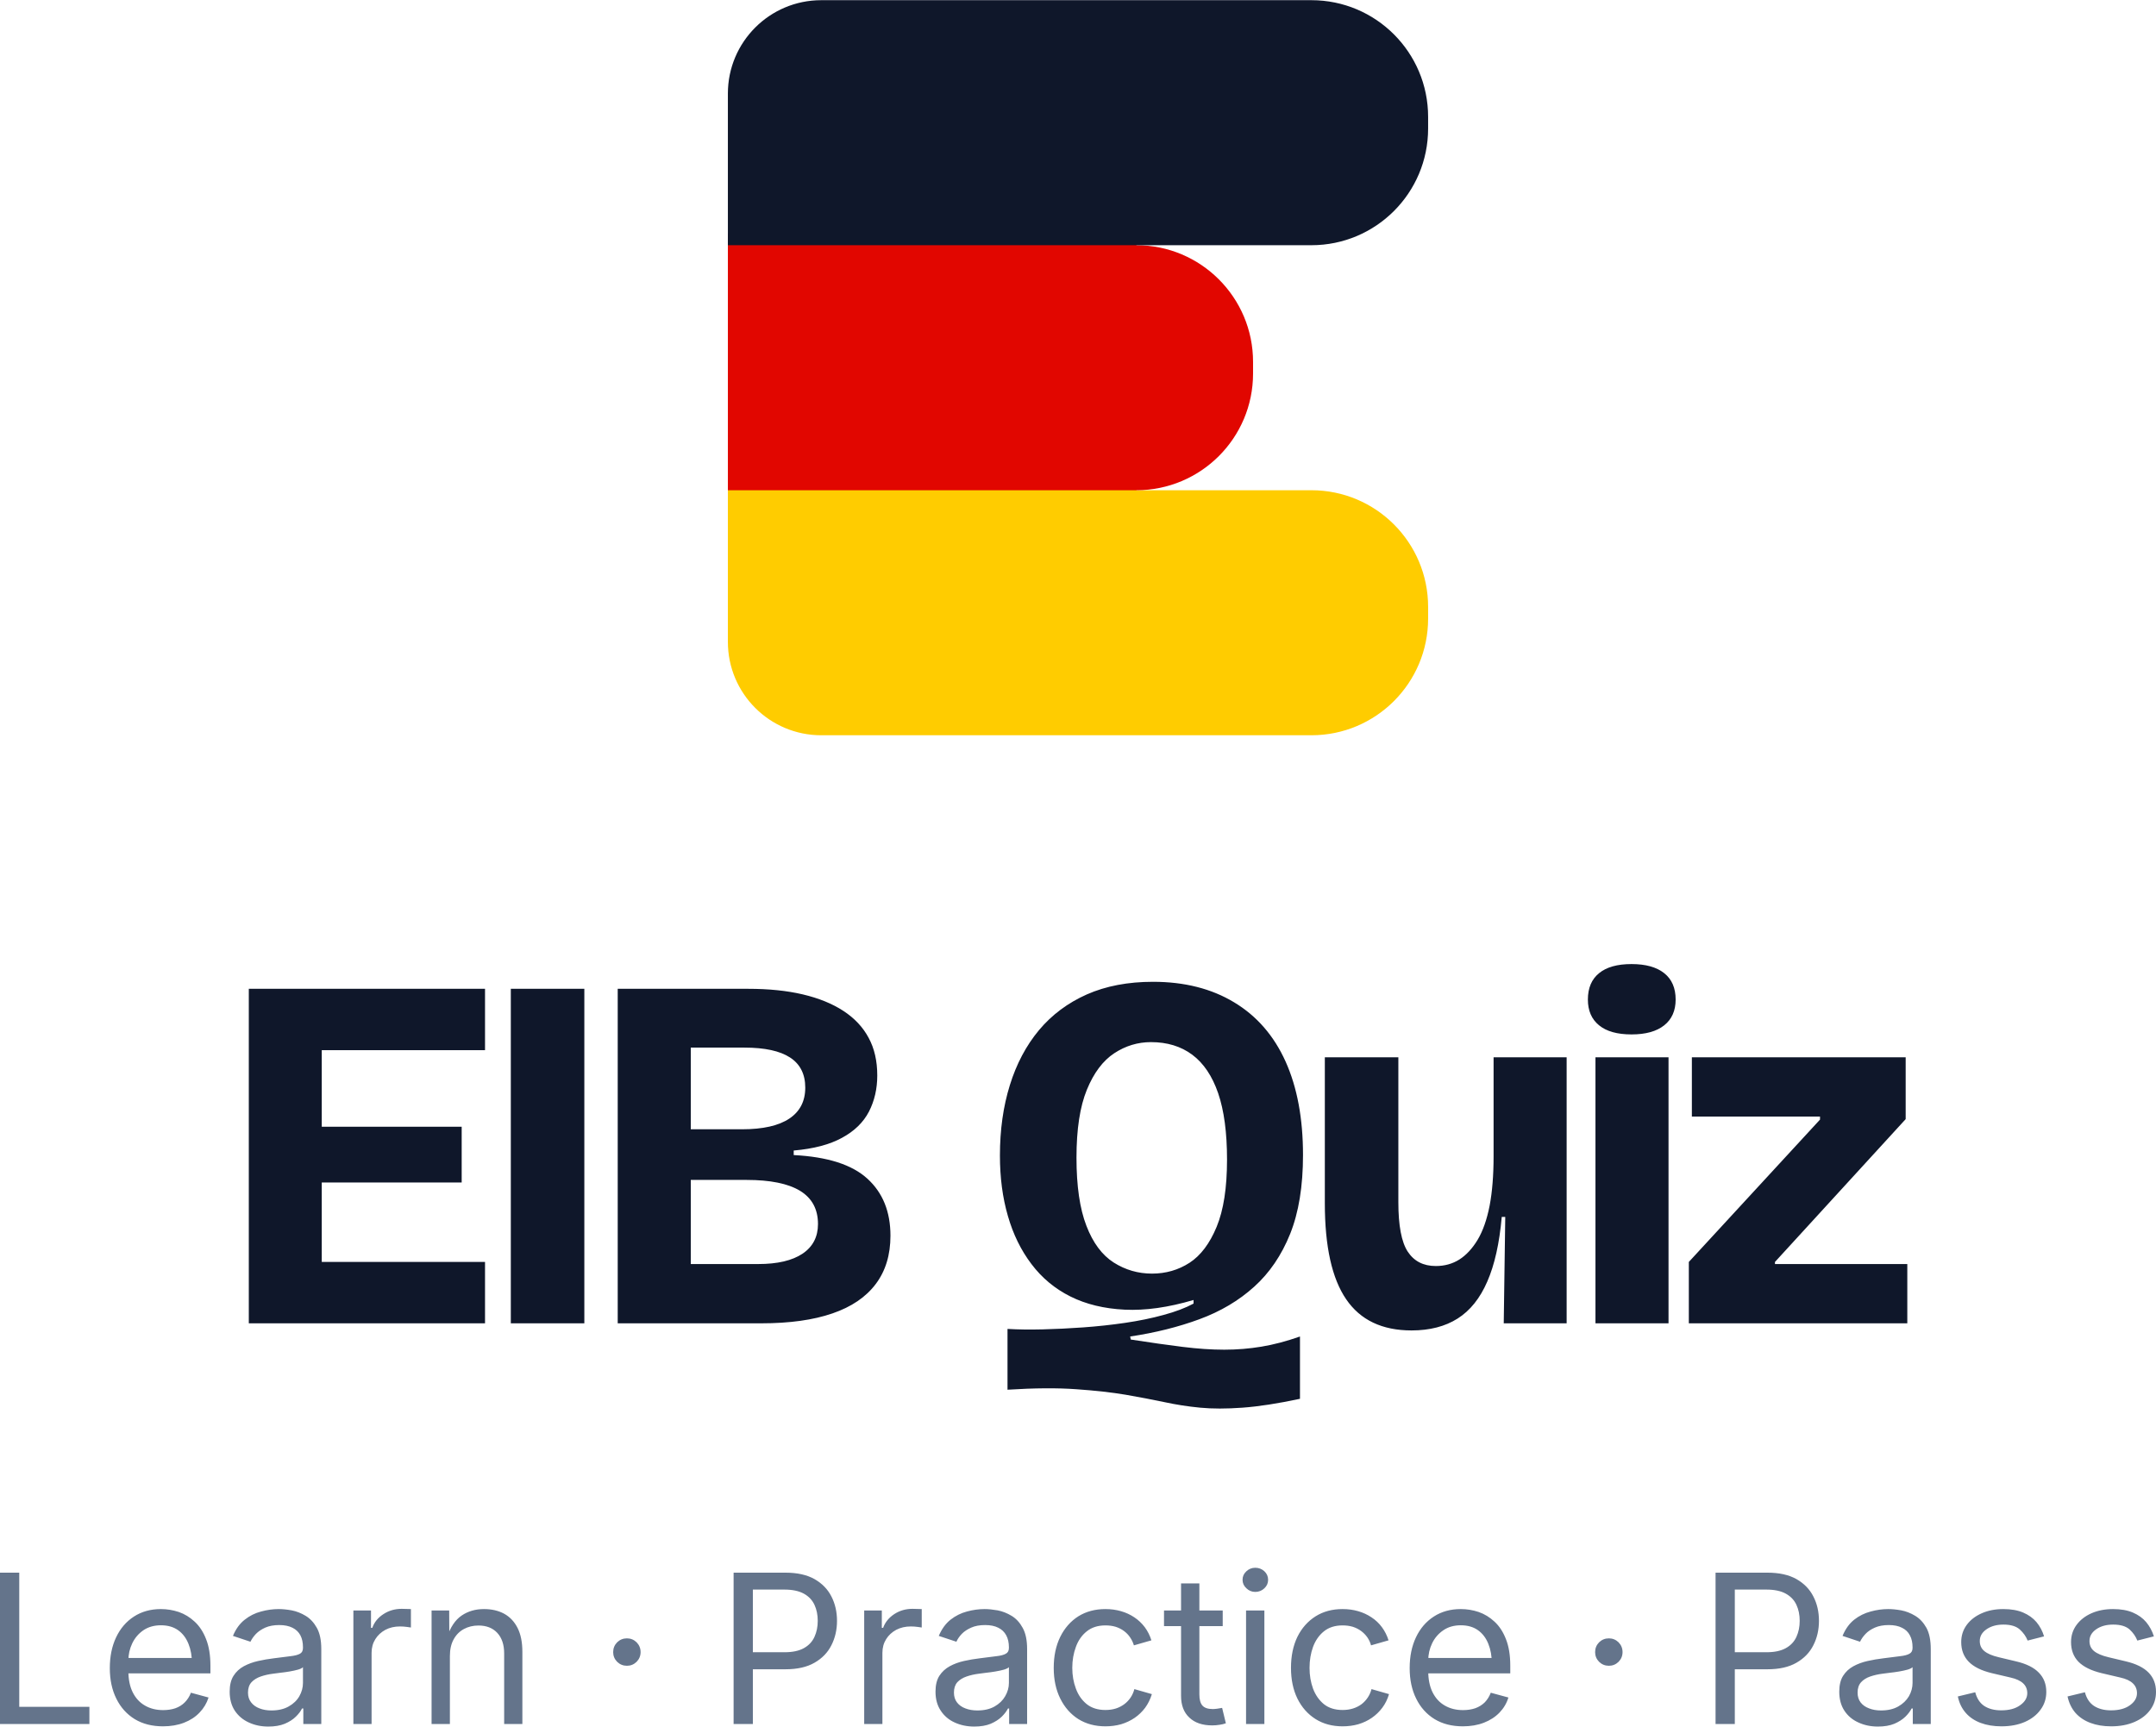
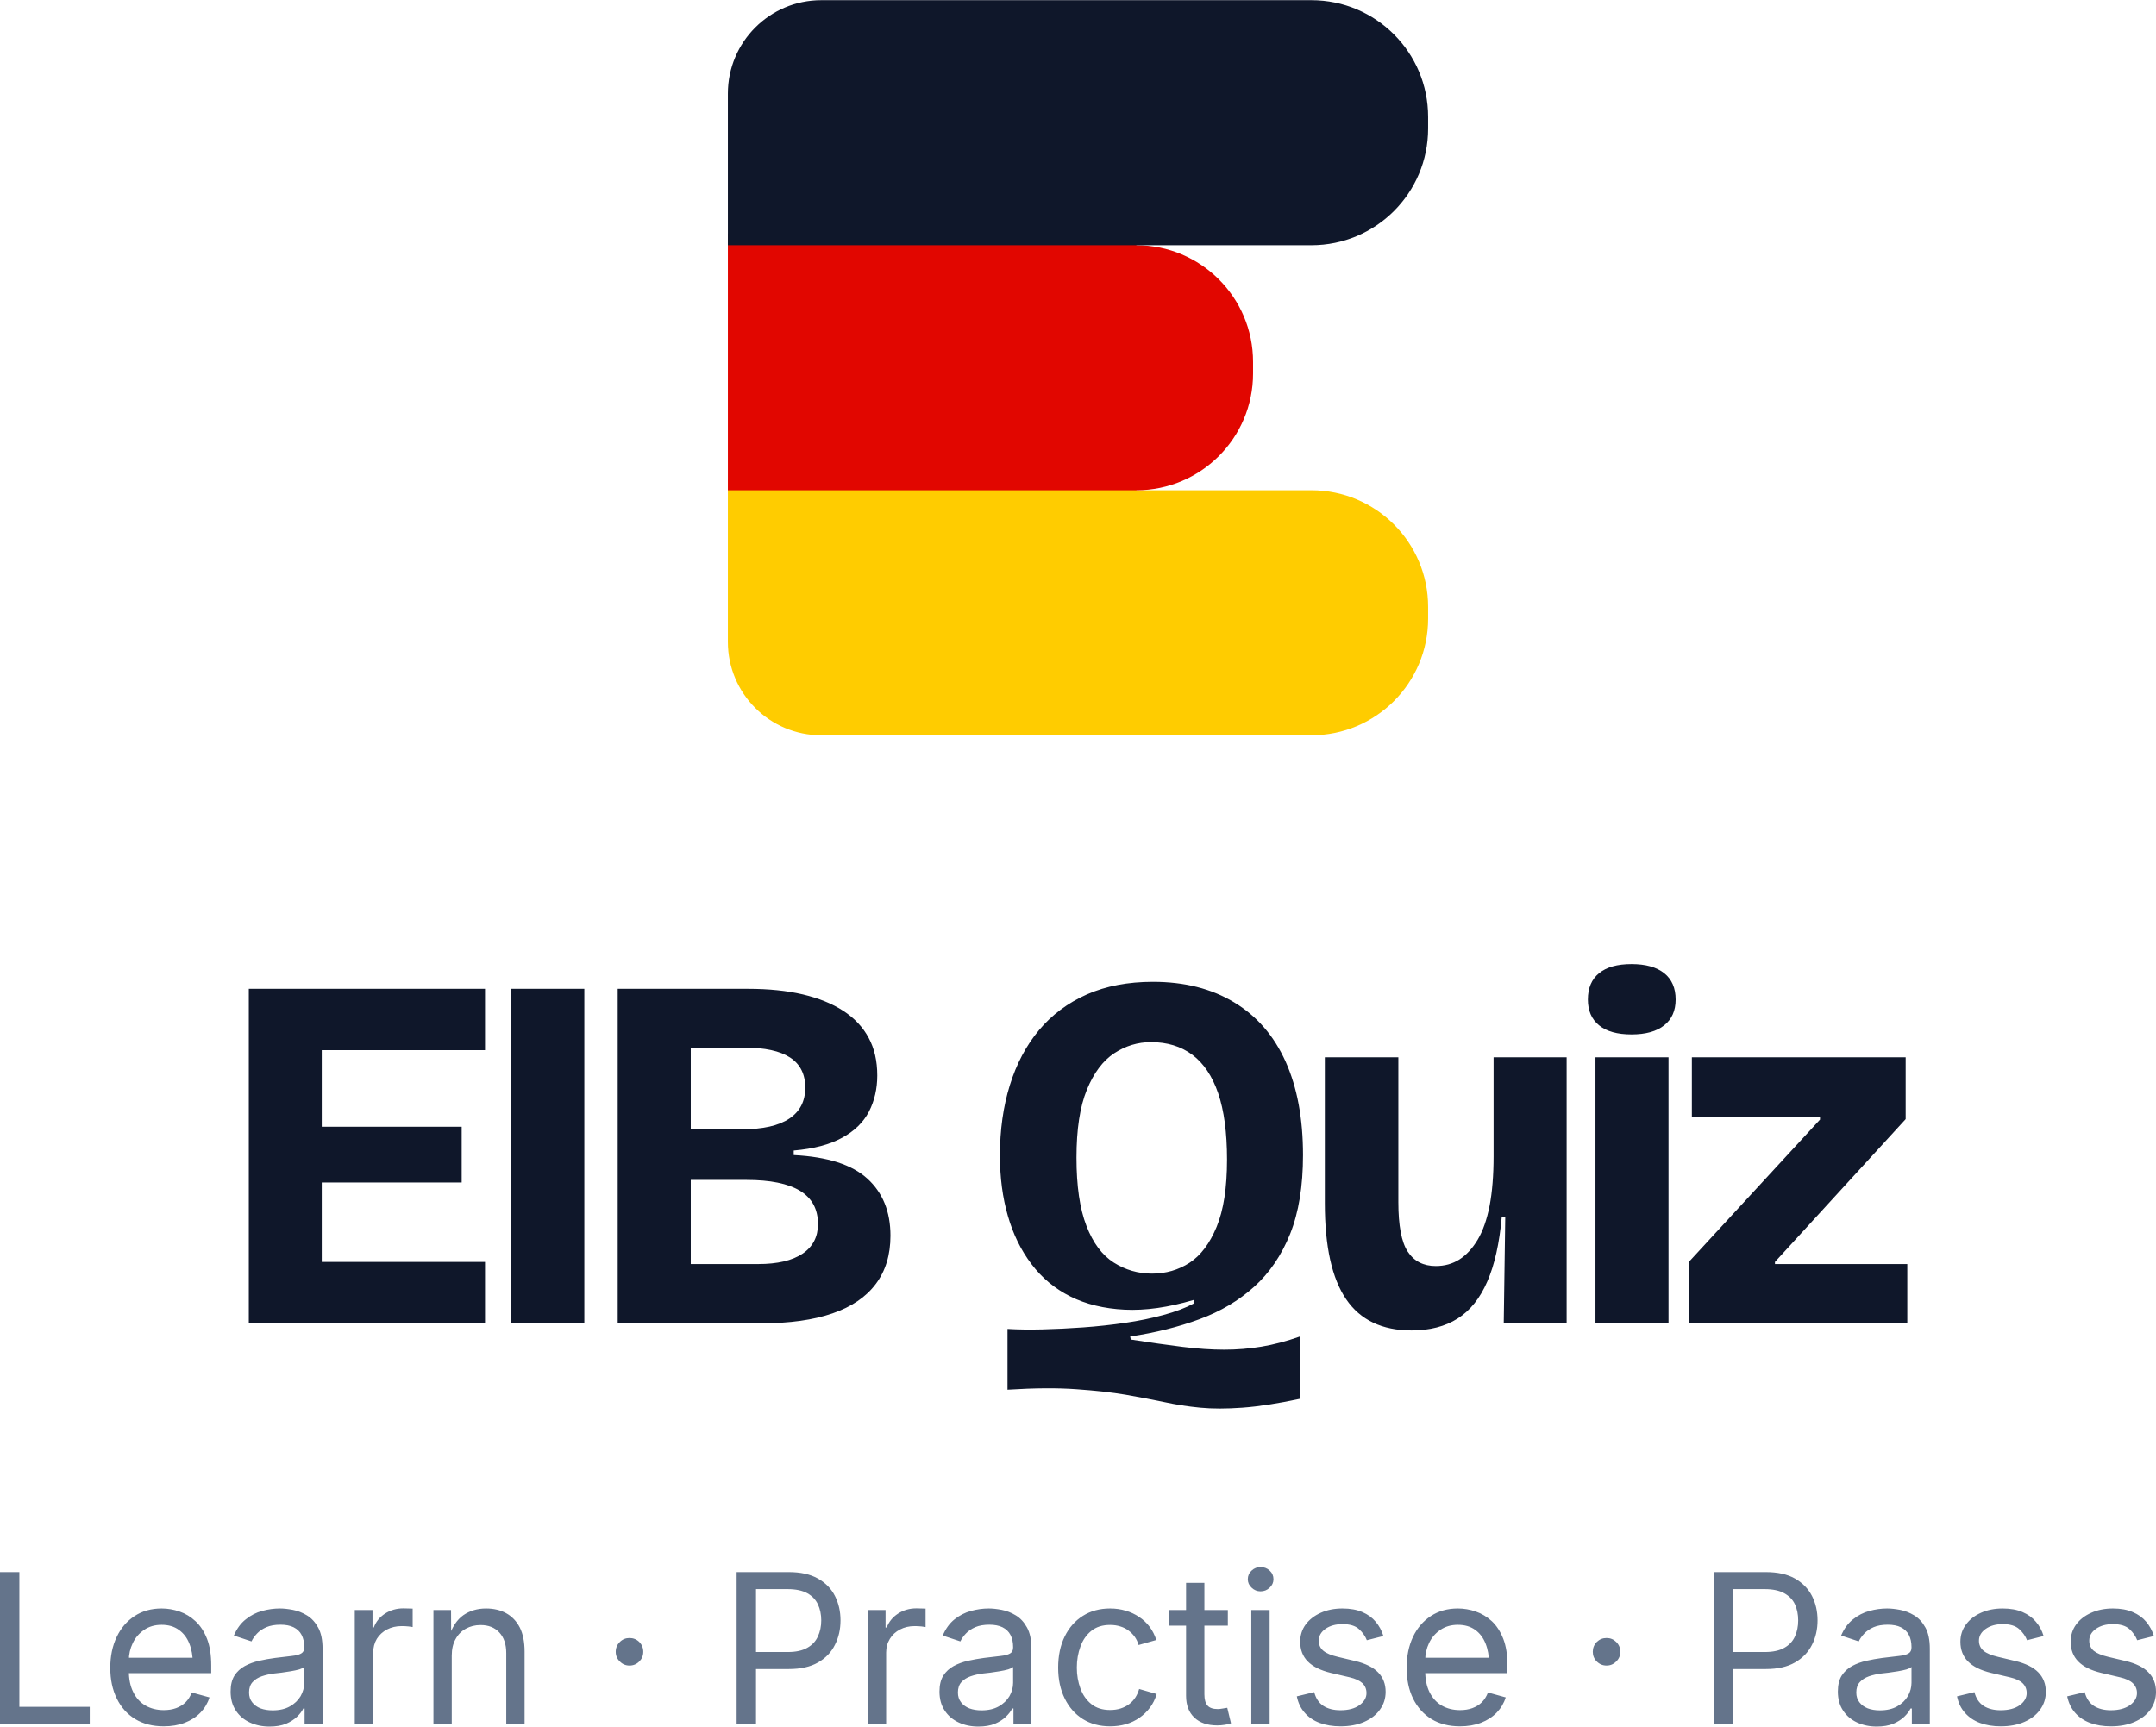
<svg xmlns="http://www.w3.org/2000/svg" viewBox="0 0 184.74 147.96" width="739" height="592" role="img" aria-label="EIB Quiz">
  <g transform="translate(62.37 0) scale(1)">
    <path fill="#FFCC00" d="M0 42H50A10 10 0 0 1 60 52V53A10 10 0 0 1 50 63H8A8 8 0 0 1 0 55Z M0 41H35V42H0Z" />
    <path fill="#E10600" d="M0 21H35A10 10 0 0 1 45 31V32A10 10 0 0 1 35 42H0Z M0 20H35V21H0Z" />
    <path fill="#0F172A" d="M8 0H50A10 10 0 0 1 60 10V11A10 10 0 0 1 50 21H0V8A8 8 0 0 1 8 0Z" />
  </g>
  <path fill="#0F172A" d="M27.57 113.4L21.32 113.4L21.32 84.73L27.57 84.73L27.57 113.4ZM41.56 113.4L25.79 113.4L25.79 108.14L41.56 108.14L41.56 113.4ZM39.56 101.33L25.79 101.33L25.79 96.55L39.56 96.55L39.56 101.33ZM41.56 89.99L25.79 89.99L25.79 84.73L41.56 84.73L41.56 89.99ZM50.07 113.4L43.77 113.4L43.77 84.73L50.07 84.73L50.07 113.4ZM65.23 113.4L52.93 113.4L52.93 84.73L64.1 84.73Q66.75 84.73 68.79 85.21Q70.83 85.69 72.26 86.62Q73.7 87.56 74.43 88.93Q75.17 90.29 75.17 92.16L75.17 92.16Q75.17 93.86 74.46 95.25Q73.74 96.64 72.15 97.5Q70.57 98.37 68.01 98.59L68.01 98.59L68.01 98.98Q72.35 99.2 74.32 101Q76.3 102.8 76.3 105.89L76.3 105.89Q76.3 108.36 75.04 110.03Q73.78 111.71 71.33 112.55Q68.87 113.4 65.23 113.4L65.23 113.4ZM59.19 101.11L59.19 108.32L64.97 108.32Q67.44 108.32 68.77 107.43Q70.09 106.54 70.09 104.89L70.09 104.89Q70.09 102.98 68.55 102.04Q67.01 101.11 63.97 101.11L63.97 101.11L59.19 101.11ZM59.19 89.77L59.19 96.77L63.58 96.77Q66.27 96.77 67.64 95.85Q69 94.94 69 93.2L69 93.2Q69 91.47 67.7 90.62Q66.4 89.77 63.79 89.77L63.79 89.77L59.19 89.77ZM111.39 114.53L111.39 119.87Q108.53 120.48 106.46 120.63Q104.4 120.78 102.84 120.63Q101.27 120.48 99.75 120.15Q98.23 119.83 96.45 119.52Q94.67 119.22 92.24 119.05Q89.81 118.87 86.33 119.09L86.33 119.09L86.33 113.88Q87.68 113.96 89.33 113.92Q90.98 113.88 92.81 113.75Q94.63 113.62 96.41 113.36Q98.19 113.1 99.71 112.68Q101.23 112.27 102.27 111.71L102.27 111.71L102.27 111.4Q99.02 112.36 96.37 112.23Q93.72 112.1 91.72 111.1Q89.72 110.1 88.38 108.32Q87.03 106.54 86.36 104.19Q85.68 101.85 85.68 99.02L85.68 99.02Q85.68 95.72 86.53 92.99Q87.38 90.25 89.03 88.27Q90.68 86.3 93.13 85.21Q95.58 84.13 98.8 84.13L98.8 84.13Q102.84 84.13 105.75 85.89Q108.66 87.64 110.16 90.97Q111.65 94.29 111.65 98.98L111.65 98.98Q111.65 102.98 110.55 105.73Q109.44 108.49 107.46 110.27Q105.49 112.05 102.77 113.05Q100.06 114.05 96.84 114.53L96.84 114.53L96.89 114.79Q99.41 115.18 101.34 115.42Q103.27 115.66 104.9 115.66Q106.53 115.66 108.09 115.4Q109.66 115.14 111.39 114.53L111.39 114.53ZM98.71 109.14L98.71 109.14Q100.49 109.14 101.93 108.21Q103.36 107.28 104.25 105.13Q105.14 102.98 105.14 99.37L105.14 99.37Q105.14 95.9 104.38 93.68Q103.62 91.47 102.16 90.38Q100.71 89.3 98.62 89.3L98.62 89.3Q96.93 89.3 95.48 90.25Q94.02 91.21 93.13 93.38Q92.24 95.55 92.24 99.2L92.24 99.2Q92.24 102.85 93.09 105.04Q93.93 107.23 95.43 108.19Q96.93 109.14 98.71 109.14ZM120.95 114.01L120.95 114.01Q117.17 114.01 115.35 111.34Q113.52 108.67 113.52 103.11L113.52 103.11L113.52 90.6L119.82 90.6L119.82 103.02Q119.82 106.02 120.62 107.25Q121.43 108.49 123.03 108.49L123.03 108.49Q124.16 108.49 125.05 107.93Q125.94 107.36 126.62 106.23Q127.29 105.1 127.64 103.32Q127.98 101.54 127.98 99.07L127.98 99.07L127.98 90.6L134.24 90.6L134.24 102.76L134.24 113.4L128.85 113.4L128.98 104.28L128.68 104.28Q128.38 107.67 127.44 109.82Q126.51 111.97 124.9 112.99Q123.29 114.01 120.95 114.01ZM142.97 113.4L136.71 113.4L136.71 90.6L142.97 90.6L142.97 113.4ZM139.8 88.64L139.8 88.64Q137.97 88.64 137.02 87.86Q136.06 87.08 136.06 85.65L136.06 85.65Q136.06 84.17 137.02 83.39Q137.97 82.61 139.8 82.61L139.8 82.61Q141.62 82.61 142.6 83.39Q143.58 84.17 143.58 85.65L143.58 85.65Q143.58 87.08 142.6 87.86Q141.62 88.64 139.8 88.64ZM163.43 113.4L144.71 113.4L144.71 108.14L155.95 95.94L155.95 95.68L144.97 95.68L144.97 90.6L163.29 90.6L163.29 95.9L152.09 108.14L152.09 108.32L163.43 108.32L163.43 113.4Z" />
-   <path fill="#64748B" d="M7.66 147.74L0 147.74L0 134.77L1.65 134.77L1.65 146.27L7.66 146.27L7.66 147.74ZM13.97 147.94L13.97 147.94Q12.56 147.94 11.54 147.32Q10.52 146.69 9.97 145.57Q9.41 144.45 9.41 142.95L9.41 142.95Q9.41 141.45 9.95 140.31Q10.49 139.17 11.48 138.53Q12.47 137.89 13.79 137.89L13.79 137.89Q14.56 137.89 15.32 138.14Q16.07 138.4 16.68 138.97Q17.3 139.54 17.66 140.47Q18.03 141.4 18.03 142.75L18.03 142.75L18.03 143.4L10.48 143.4L10.48 142.08L17.18 142.08L16.45 142.57Q16.45 141.61 16.15 140.87Q15.85 140.12 15.26 139.7Q14.67 139.28 13.79 139.28L13.79 139.28Q12.91 139.28 12.28 139.71Q11.66 140.14 11.33 140.83Q11 141.52 11 142.31L11 142.31L11 143.19Q11 144.27 11.37 145.02Q11.75 145.78 12.42 146.16Q13.09 146.55 13.98 146.55L13.98 146.55Q14.56 146.55 15.03 146.39Q15.5 146.22 15.83 145.89Q16.17 145.55 16.36 145.06L16.36 145.06L17.87 145.47Q17.64 146.2 17.1 146.76Q16.57 147.32 15.77 147.63Q14.97 147.94 13.97 147.94ZM22.99 147.96L22.99 147.96Q22.07 147.96 21.32 147.61Q20.57 147.27 20.12 146.6Q19.68 145.93 19.68 144.97L19.68 144.97Q19.68 144.13 20.01 143.61Q20.34 143.09 20.89 142.79Q21.45 142.49 22.12 142.34Q22.79 142.19 23.46 142.11L23.46 142.11Q24.33 141.99 24.88 141.93Q25.43 141.87 25.7 141.72Q25.96 141.58 25.96 141.22L25.96 141.22L25.96 141.17Q25.96 140.56 25.74 140.14Q25.51 139.71 25.06 139.49Q24.6 139.26 23.93 139.26L23.93 139.26Q23.23 139.26 22.73 139.48Q22.24 139.7 21.93 140.02Q21.62 140.35 21.46 140.69L21.46 140.69L19.96 140.19Q20.33 139.3 20.97 138.8Q21.6 138.3 22.37 138.1Q23.13 137.89 23.88 137.89L23.88 137.89Q24.37 137.89 24.99 138Q25.61 138.12 26.19 138.47Q26.77 138.82 27.15 139.5Q27.53 140.18 27.53 141.32L27.53 141.32L27.53 147.74L25.99 147.74L25.99 146.41L25.88 146.41Q25.72 146.75 25.35 147.11Q24.99 147.47 24.4 147.72Q23.82 147.96 22.99 147.96ZM23.26 146.58L23.26 146.58Q24.13 146.58 24.73 146.24Q25.34 145.9 25.65 145.36Q25.96 144.81 25.96 144.22L25.96 144.22L25.96 142.87Q25.87 142.98 25.54 143.08Q25.22 143.17 24.81 143.24Q24.4 143.31 24.01 143.35Q23.62 143.4 23.4 143.43L23.4 143.43Q22.83 143.5 22.34 143.67Q21.85 143.84 21.55 144.16Q21.25 144.49 21.25 145.05L21.25 145.05Q21.25 145.55 21.52 145.89Q21.78 146.23 22.23 146.4Q22.68 146.58 23.26 146.58ZM31.84 147.74L30.28 147.74L30.28 138.01L31.79 138.01L31.79 139.5L31.9 139.5Q32.16 138.77 32.86 138.32Q33.55 137.87 34.42 137.87L34.42 137.87Q34.59 137.87 34.83 137.88Q35.07 137.89 35.21 137.89L35.21 137.89L35.21 139.47Q35.14 139.45 34.86 139.42Q34.58 139.38 34.27 139.38L34.27 139.38Q33.57 139.38 33.02 139.67Q32.47 139.97 32.16 140.47Q31.84 140.98 31.84 141.64L31.84 141.64L31.84 147.74ZM38.55 141.91L38.55 141.91L38.55 147.74L36.98 147.74L36.98 138.01L38.49 138.01L38.5 140.37L38.28 140.37Q38.72 139.02 39.55 138.45Q40.37 137.89 41.47 137.89L41.47 137.89Q42.46 137.89 43.2 138.29Q43.94 138.7 44.35 139.51Q44.76 140.32 44.76 141.56L44.76 141.56L44.76 147.74L43.2 147.74L43.2 141.69Q43.2 140.57 42.61 139.93Q42.02 139.3 41 139.3L41 139.3Q40.31 139.3 39.75 139.6Q39.19 139.9 38.87 140.49Q38.55 141.07 38.55 141.91ZM53.72 142.75L53.72 142.75Q53.23 142.75 52.88 142.41Q52.54 142.06 52.54 141.58L52.54 141.58Q52.54 141.09 52.88 140.74Q53.23 140.4 53.72 140.4L53.72 140.4Q54.2 140.4 54.55 140.74Q54.89 141.09 54.89 141.58L54.89 141.58Q54.89 142.06 54.55 142.41Q54.2 142.75 53.72 142.75ZM64.51 147.74L62.86 147.74L62.86 134.77L67.3 134.77Q68.81 134.77 69.79 135.32Q70.77 135.88 71.24 136.81Q71.72 137.74 71.72 138.9L71.72 138.9Q71.72 140.05 71.24 140.99Q70.77 141.93 69.79 142.49Q68.82 143.05 67.31 143.05L67.31 143.05L64.16 143.05L64.16 141.59L67.23 141.59Q68.25 141.59 68.88 141.24Q69.51 140.89 69.79 140.27Q70.07 139.66 70.07 138.9L70.07 138.9Q70.07 138.13 69.79 137.53Q69.51 136.92 68.88 136.57Q68.24 136.22 67.21 136.22L67.21 136.22L64.51 136.22L64.51 147.74ZM75.61 147.74L74.05 147.74L74.05 138.01L75.56 138.01L75.56 139.5L75.67 139.5Q75.94 138.77 76.63 138.32Q77.32 137.87 78.19 137.87L78.19 137.87Q78.36 137.87 78.6 137.88Q78.84 137.89 78.98 137.89L78.98 137.89L78.98 139.47Q78.91 139.45 78.63 139.42Q78.35 139.38 78.04 139.38L78.04 139.38Q77.35 139.38 76.79 139.67Q76.24 139.97 75.93 140.47Q75.61 140.98 75.61 141.64L75.61 141.64L75.61 147.74ZM83.48 147.96L83.48 147.96Q82.56 147.96 81.8 147.61Q81.05 147.27 80.61 146.6Q80.16 145.93 80.16 144.97L80.16 144.97Q80.16 144.13 80.49 143.61Q80.83 143.09 81.38 142.79Q81.93 142.49 82.6 142.34Q83.27 142.19 83.95 142.11L83.95 142.11Q84.82 141.99 85.37 141.93Q85.92 141.87 86.18 141.72Q86.45 141.58 86.45 141.22L86.45 141.22L86.45 141.17Q86.45 140.56 86.22 140.14Q85.99 139.71 85.54 139.49Q85.09 139.26 84.41 139.26L84.41 139.26Q83.71 139.26 83.22 139.48Q82.72 139.7 82.41 140.02Q82.1 140.35 81.95 140.69L81.95 140.69L80.44 140.19Q80.82 139.3 81.45 138.8Q82.09 138.3 82.85 138.1Q83.62 137.89 84.37 137.89L84.37 137.89Q84.85 137.89 85.48 138Q86.1 138.12 86.68 138.47Q87.26 138.82 87.63 139.5Q88.01 140.18 88.01 141.32L88.01 141.32L88.01 147.74L86.47 147.74L86.47 146.41L86.37 146.41Q86.2 146.75 85.84 147.11Q85.47 147.47 84.89 147.72Q84.31 147.96 83.48 147.96ZM83.75 146.58L83.75 146.58Q84.62 146.58 85.22 146.24Q85.82 145.9 86.13 145.36Q86.45 144.81 86.45 144.22L86.45 144.22L86.45 142.87Q86.35 142.98 86.03 143.08Q85.71 143.17 85.29 143.24Q84.88 143.31 84.49 143.35Q84.11 143.4 83.88 143.43L83.88 143.43Q83.31 143.5 82.82 143.67Q82.33 143.84 82.03 144.16Q81.74 144.49 81.74 145.05L81.74 145.05Q81.74 145.55 82 145.89Q82.26 146.23 82.71 146.4Q83.17 146.58 83.75 146.58ZM94.72 147.94L94.72 147.94Q93.4 147.94 92.4 147.32Q91.41 146.69 90.85 145.56Q90.29 144.43 90.29 142.93L90.29 142.93Q90.29 141.41 90.85 140.27Q91.41 139.14 92.4 138.51Q93.4 137.89 94.72 137.89L94.72 137.89Q95.42 137.89 96.05 138.07Q96.68 138.25 97.2 138.6Q97.71 138.94 98.09 139.44Q98.46 139.94 98.66 140.57L98.66 140.57L97.16 141Q97.05 140.63 96.83 140.31Q96.62 140 96.31 139.77Q96 139.54 95.6 139.41Q95.2 139.29 94.72 139.29L94.72 139.29Q93.75 139.29 93.12 139.8Q92.49 140.3 92.19 141.13Q91.88 141.96 91.88 142.93L91.88 142.93Q91.88 143.89 92.19 144.71Q92.49 145.53 93.12 146.04Q93.75 146.54 94.72 146.54L94.72 146.54Q95.21 146.54 95.62 146.41Q96.02 146.28 96.34 146.04Q96.66 145.8 96.88 145.47Q97.1 145.14 97.2 144.75L97.2 144.75L98.7 145.18Q98.5 145.83 98.13 146.34Q97.75 146.85 97.23 147.21Q96.7 147.57 96.07 147.76Q95.43 147.94 94.72 147.94ZM99.74 138.01L104.77 138.01L104.77 139.35L99.74 139.35L99.74 138.01ZM101.2 145.33L101.2 135.69L102.77 135.69L102.77 145.21Q102.77 145.86 103.03 146.16Q103.3 146.46 103.92 146.46L103.92 146.46Q104.06 146.46 104.29 146.43Q104.53 146.4 104.72 146.36L104.72 146.36L105.04 147.68Q104.79 147.77 104.49 147.81Q104.18 147.86 103.87 147.86L103.87 147.86Q102.61 147.86 101.91 147.19Q101.2 146.53 101.2 145.33L101.2 145.33ZM108.34 147.74L106.77 147.74L106.77 138.01L108.34 138.01L108.34 147.74ZM107.56 136.42L107.56 136.42Q107.12 136.42 106.8 136.11Q106.47 135.81 106.47 135.38L106.47 135.38Q106.47 134.95 106.8 134.65Q107.12 134.35 107.56 134.35L107.56 134.35Q108.01 134.35 108.34 134.65Q108.66 134.95 108.66 135.38L108.66 135.38Q108.66 135.81 108.34 136.11Q108.01 136.42 107.56 136.42ZM115.04 147.94L115.04 147.94Q113.72 147.94 112.73 147.32Q111.73 146.69 111.17 145.56Q110.62 144.43 110.62 142.93L110.62 142.93Q110.62 141.41 111.17 140.27Q111.73 139.14 112.73 138.51Q113.72 137.89 115.04 137.89L115.04 137.89Q115.75 137.89 116.37 138.07Q117 138.25 117.52 138.6Q118.04 138.94 118.41 139.44Q118.78 139.94 118.98 140.57L118.98 140.57L117.48 141Q117.38 140.63 117.16 140.31Q116.94 140 116.63 139.77Q116.32 139.54 115.92 139.41Q115.52 139.29 115.04 139.29L115.04 139.29Q114.07 139.29 113.44 139.8Q112.82 140.3 112.51 141.13Q112.21 141.96 112.21 142.93L112.21 142.93Q112.21 143.89 112.51 144.71Q112.82 145.53 113.44 146.04Q114.07 146.54 115.04 146.54L115.04 146.54Q115.53 146.54 115.94 146.41Q116.35 146.28 116.67 146.04Q116.98 145.8 117.2 145.47Q117.42 145.14 117.52 144.75L117.52 144.75L119.02 145.18Q118.83 145.83 118.45 146.34Q118.07 146.85 117.55 147.21Q117.03 147.57 116.39 147.76Q115.76 147.94 115.04 147.94ZM125.35 147.94L125.35 147.94Q123.94 147.94 122.92 147.32Q121.9 146.69 121.35 145.57Q120.79 144.45 120.79 142.95L120.79 142.95Q120.79 141.45 121.33 140.31Q121.87 139.17 122.86 138.53Q123.85 137.89 125.17 137.89L125.17 137.89Q125.95 137.89 126.7 138.14Q127.45 138.4 128.06 138.97Q128.68 139.54 129.04 140.47Q129.41 141.4 129.41 142.75L129.41 142.75L129.41 143.4L121.86 143.4L121.86 142.08L128.56 142.08L127.83 142.57Q127.83 141.61 127.53 140.87Q127.23 140.12 126.64 139.7Q126.05 139.28 125.17 139.28L125.17 139.28Q124.29 139.28 123.67 139.71Q123.04 140.14 122.71 140.83Q122.38 141.52 122.38 142.31L122.38 142.31L122.38 143.19Q122.38 144.27 122.75 145.02Q123.13 145.78 123.8 146.16Q124.47 146.55 125.36 146.55L125.36 146.55Q125.94 146.55 126.41 146.39Q126.88 146.22 127.22 145.89Q127.55 145.55 127.74 145.06L127.74 145.06L129.25 145.47Q129.03 146.2 128.49 146.76Q127.95 147.32 127.15 147.63Q126.35 147.94 125.35 147.94ZM137.86 142.75L137.86 142.75Q137.37 142.75 137.02 142.41Q136.68 142.06 136.68 141.58L136.68 141.58Q136.68 141.09 137.02 140.74Q137.37 140.4 137.86 140.4L137.86 140.4Q138.34 140.4 138.69 140.74Q139.03 141.09 139.03 141.58L139.03 141.58Q139.03 142.06 138.69 142.41Q138.34 142.75 137.86 142.75ZM148.65 147.74L147 147.74L147 134.77L151.44 134.77Q152.95 134.77 153.93 135.32Q154.91 135.88 155.38 136.81Q155.86 137.74 155.86 138.9L155.86 138.9Q155.86 140.05 155.38 140.99Q154.91 141.93 153.93 142.49Q152.96 143.05 151.45 143.05L151.45 143.05L148.3 143.05L148.3 141.59L151.37 141.59Q152.39 141.59 153.02 141.24Q153.65 140.89 153.93 140.27Q154.21 139.66 154.21 138.9L154.21 138.9Q154.21 138.13 153.93 137.53Q153.65 136.92 153.02 136.57Q152.39 136.22 151.35 136.22L151.35 136.22L148.65 136.22L148.65 147.74ZM160.91 147.96L160.91 147.96Q159.99 147.96 159.24 147.61Q158.48 147.27 158.04 146.6Q157.6 145.93 157.6 144.97L157.6 144.97Q157.6 144.13 157.93 143.61Q158.26 143.09 158.81 142.79Q159.36 142.49 160.03 142.34Q160.7 142.19 161.38 142.11L161.38 142.11Q162.25 141.99 162.8 141.93Q163.35 141.87 163.61 141.72Q163.88 141.58 163.88 141.22L163.88 141.22L163.88 141.17Q163.88 140.56 163.65 140.14Q163.43 139.71 162.97 139.49Q162.52 139.26 161.84 139.26L161.84 139.26Q161.15 139.26 160.65 139.48Q160.15 139.7 159.85 140.02Q159.54 140.35 159.38 140.69L159.38 140.69L157.88 140.19Q158.25 139.3 158.88 138.8Q159.52 138.3 160.29 138.1Q161.05 137.89 161.8 137.89L161.8 137.89Q162.29 137.89 162.91 138Q163.53 138.12 164.11 138.47Q164.69 138.82 165.07 139.5Q165.44 140.18 165.44 141.32L165.44 141.32L165.44 147.74L163.9 147.74L163.9 146.41L163.8 146.41Q163.63 146.75 163.27 147.11Q162.9 147.47 162.32 147.72Q161.74 147.96 160.91 147.96ZM161.18 146.58L161.18 146.58Q162.05 146.58 162.65 146.24Q163.25 145.9 163.57 145.36Q163.88 144.81 163.88 144.22L163.88 144.22L163.88 142.87Q163.78 142.98 163.46 143.08Q163.14 143.17 162.73 143.24Q162.31 143.31 161.93 143.35Q161.54 143.4 161.31 143.43L161.31 143.43Q160.75 143.5 160.25 143.67Q159.76 143.84 159.47 144.16Q159.17 144.49 159.17 145.05L159.17 145.05Q159.17 145.55 159.43 145.89Q159.69 146.23 160.15 146.4Q160.6 146.58 161.18 146.58ZM171.5 147.94L171.5 147.94Q170.5 147.94 169.72 147.65Q168.94 147.36 168.44 146.79Q167.93 146.21 167.76 145.38L167.76 145.38L169.25 145.02Q169.46 145.82 170.03 146.2Q170.61 146.57 171.48 146.57L171.48 146.57Q172.5 146.57 173.1 146.13Q173.71 145.7 173.71 145.1L173.71 145.1Q173.71 144.59 173.36 144.26Q173 143.92 172.28 143.76L172.28 143.76L170.66 143.38Q169.34 143.06 168.7 142.41Q168.05 141.75 168.05 140.72L168.05 140.72Q168.05 139.89 168.52 139.25Q168.99 138.61 169.81 138.25Q170.62 137.89 171.66 137.89L171.66 137.89Q172.66 137.89 173.36 138.19Q174.06 138.49 174.5 139.01Q174.94 139.54 175.15 140.23L175.15 140.23L173.74 140.59Q173.54 140.07 173.07 139.64Q172.6 139.22 171.67 139.22L171.67 139.22Q170.8 139.22 170.22 139.62Q169.64 140.02 169.64 140.63L169.64 140.63Q169.64 141.17 170.03 141.49Q170.42 141.82 171.27 142.02L171.27 142.02L172.74 142.37Q174.07 142.68 174.7 143.34Q175.34 143.99 175.34 144.99L175.34 144.99Q175.34 145.85 174.85 146.51Q174.37 147.18 173.51 147.56Q172.64 147.94 171.5 147.94ZM180.9 147.94L180.9 147.94Q179.9 147.94 179.13 147.65Q178.35 147.36 177.84 146.79Q177.34 146.21 177.16 145.38L177.16 145.38L178.65 145.02Q178.86 145.82 179.44 146.2Q180.02 146.57 180.89 146.57L180.89 146.57Q181.91 146.57 182.51 146.13Q183.11 145.7 183.11 145.1L183.11 145.1Q183.11 144.59 182.76 144.26Q182.41 143.92 181.69 143.76L181.69 143.76L180.07 143.38Q178.75 143.06 178.1 142.41Q177.46 141.75 177.46 140.72L177.46 140.72Q177.46 139.89 177.93 139.25Q178.4 138.61 179.21 138.25Q180.03 137.89 181.06 137.89L181.06 137.89Q182.06 137.89 182.76 138.19Q183.46 138.49 183.9 139.01Q184.34 139.54 184.56 140.23L184.56 140.23L183.14 140.59Q182.94 140.07 182.48 139.64Q182.01 139.22 181.07 139.22L181.07 139.22Q180.2 139.22 179.62 139.62Q179.04 140.02 179.04 140.63L179.04 140.63Q179.04 141.17 179.43 141.49Q179.83 141.82 180.68 142.02L180.68 142.02L182.15 142.37Q183.47 142.68 184.11 143.34Q184.74 143.99 184.74 144.99L184.74 144.99Q184.74 145.85 184.26 146.51Q183.78 147.18 182.91 147.56Q182.04 147.94 180.9 147.94Z" />
+   <path fill="#64748B" d="M7.69 147.74L0 147.74L0 134.72L1.66 134.72L1.66 146.27L7.69 146.27L7.69 147.74ZM14.03 147.94L14.03 147.94Q12.62 147.94 11.59 147.32Q10.56 146.69 10.01 145.56Q9.45 144.43 9.45 142.93L9.45 142.93Q9.45 141.43 10 140.28Q10.54 139.14 11.53 138.49Q12.52 137.84 13.85 137.84L13.85 137.84Q14.63 137.84 15.38 138.1Q16.14 138.36 16.75 138.93Q17.37 139.5 17.74 140.44Q18.1 141.37 18.1 142.73L18.1 142.73L18.1 143.38L10.52 143.38L10.52 142.06L17.26 142.06L16.52 142.55Q16.52 141.58 16.22 140.84Q15.92 140.09 15.32 139.67Q14.73 139.24 13.85 139.24L13.85 139.24Q12.97 139.24 12.34 139.68Q11.71 140.11 11.38 140.8Q11.04 141.5 11.04 142.29L11.04 142.29L11.04 143.17Q11.04 144.26 11.42 145.01Q11.79 145.77 12.47 146.16Q13.15 146.55 14.04 146.55L14.04 146.55Q14.62 146.55 15.09 146.38Q15.56 146.21 15.9 145.88Q16.24 145.54 16.43 145.04L16.43 145.04L17.95 145.46Q17.72 146.2 17.18 146.76Q16.64 147.32 15.84 147.63Q15.04 147.94 14.03 147.94ZM23.09 147.96L23.09 147.96Q22.17 147.96 21.41 147.61Q20.65 147.26 20.21 146.59Q19.76 145.92 19.76 144.96L19.76 144.96Q19.76 144.12 20.09 143.59Q20.43 143.07 20.98 142.77Q21.54 142.47 22.21 142.32Q22.88 142.17 23.56 142.08L23.56 142.08Q24.44 141.97 24.99 141.91Q25.54 141.85 25.8 141.7Q26.07 141.55 26.07 141.19L26.07 141.19L26.07 141.14Q26.07 140.53 25.84 140.1Q25.62 139.68 25.16 139.45Q24.71 139.23 24.03 139.23L24.03 139.23Q23.33 139.23 22.83 139.44Q22.33 139.66 22.02 139.99Q21.71 140.32 21.55 140.66L21.55 140.66L20.04 140.16Q20.42 139.27 21.06 138.77Q21.69 138.26 22.46 138.05Q23.23 137.84 23.98 137.84L23.98 137.84Q24.47 137.84 25.1 137.96Q25.72 138.08 26.3 138.43Q26.88 138.78 27.26 139.47Q27.64 140.15 27.64 141.3L27.64 141.3L27.64 147.74L26.1 147.74L26.1 146.41L25.99 146.41Q25.83 146.75 25.46 147.11Q25.09 147.47 24.51 147.72Q23.92 147.96 23.09 147.96ZM23.36 146.57L23.36 146.57Q24.24 146.57 24.84 146.23Q25.44 145.89 25.76 145.35Q26.07 144.8 26.07 144.21L26.07 144.21L26.07 142.85Q25.97 142.96 25.65 143.06Q25.33 143.15 24.91 143.22Q24.5 143.29 24.11 143.34Q23.72 143.38 23.49 143.41L23.49 143.41Q22.93 143.48 22.43 143.65Q21.94 143.82 21.64 144.15Q21.34 144.48 21.34 145.04L21.34 145.04Q21.34 145.54 21.61 145.88Q21.87 146.22 22.32 146.4Q22.78 146.57 23.36 146.57ZM31.98 147.74L30.4 147.74L30.4 137.97L31.92 137.97L31.92 139.47L32.03 139.47Q32.3 138.73 32.99 138.28Q33.69 137.83 34.56 137.83L34.56 137.83Q34.74 137.83 34.98 137.84Q35.22 137.84 35.36 137.85L35.36 137.85L35.36 139.43Q35.29 139.42 35.01 139.38Q34.73 139.35 34.41 139.35L34.41 139.35Q33.72 139.35 33.16 139.64Q32.61 139.93 32.29 140.44Q31.98 140.96 31.98 141.62L31.98 141.62L31.98 147.74ZM38.71 141.88L38.71 141.88L38.71 147.74L37.14 147.74L37.14 137.97L38.65 137.97L38.66 140.33L38.44 140.33Q38.89 138.98 39.71 138.41Q40.54 137.84 41.65 137.84L41.65 137.84Q42.64 137.84 43.38 138.25Q44.12 138.66 44.54 139.47Q44.95 140.29 44.95 141.53L44.95 141.53L44.95 147.74L43.38 147.74L43.38 141.66Q43.38 140.54 42.79 139.9Q42.2 139.26 41.18 139.26L41.18 139.26Q40.48 139.26 39.92 139.57Q39.36 139.87 39.04 140.46Q38.71 141.04 38.71 141.88ZM53.94 142.73L53.94 142.73Q53.45 142.73 53.11 142.38Q52.76 142.04 52.76 141.55L52.76 141.55Q52.76 141.06 53.11 140.71Q53.45 140.37 53.94 140.37L53.94 140.37Q54.43 140.37 54.78 140.71Q55.12 141.06 55.12 141.55L55.12 141.55Q55.12 142.04 54.78 142.38Q54.43 142.73 53.94 142.73ZM64.78 147.74L63.12 147.74L63.12 134.72L67.58 134.72Q69.1 134.72 70.08 135.27Q71.07 135.83 71.54 136.76Q72.02 137.7 72.02 138.86L72.02 138.86Q72.02 140.02 71.54 140.96Q71.07 141.91 70.09 142.47Q69.11 143.03 67.59 143.03L67.59 143.03L64.43 143.03L64.43 141.57L67.51 141.57Q68.54 141.57 69.17 141.21Q69.8 140.86 70.08 140.24Q70.37 139.63 70.37 138.86L70.37 138.86Q70.37 138.09 70.08 137.48Q69.8 136.88 69.17 136.53Q68.53 136.18 67.49 136.18L67.49 136.18L64.78 136.18L64.78 147.74ZM75.93 147.74L74.36 147.74L74.36 137.97L75.88 137.97L75.88 139.47L75.98 139.47Q76.26 138.73 76.95 138.28Q77.64 137.83 78.52 137.83L78.52 137.83Q78.69 137.83 78.93 137.84Q79.17 137.84 79.31 137.85L79.31 137.85L79.31 139.43Q79.24 139.42 78.96 139.38Q78.68 139.35 78.37 139.35L78.37 139.35Q77.67 139.35 77.12 139.64Q76.56 139.93 76.25 140.44Q75.93 140.96 75.93 141.62L75.93 141.62L75.93 147.74ZM83.83 147.96L83.83 147.96Q82.9 147.96 82.15 147.61Q81.39 147.26 80.95 146.59Q80.5 145.92 80.5 144.96L80.5 144.96Q80.5 144.12 80.83 143.59Q81.17 143.07 81.72 142.77Q82.28 142.47 82.95 142.32Q83.62 142.17 84.3 142.08L84.3 142.08Q85.18 141.97 85.73 141.91Q86.28 141.85 86.54 141.7Q86.81 141.55 86.81 141.19L86.81 141.19L86.81 141.14Q86.81 140.53 86.58 140.1Q86.36 139.68 85.9 139.45Q85.45 139.23 84.77 139.23L84.77 139.23Q84.07 139.23 83.57 139.44Q83.07 139.66 82.76 139.99Q82.45 140.32 82.29 140.66L82.29 140.66L80.78 140.16Q81.16 139.27 81.79 138.77Q82.43 138.26 83.2 138.05Q83.97 137.84 84.72 137.84L84.72 137.84Q85.21 137.84 85.84 137.96Q86.46 138.08 87.04 138.43Q87.62 138.78 88 139.47Q88.38 140.15 88.38 141.3L88.38 141.3L88.38 147.74L86.84 147.74L86.84 146.41L86.73 146.41Q86.57 146.75 86.2 147.11Q85.83 147.47 85.25 147.72Q84.66 147.96 83.83 147.96ZM84.1 146.57L84.1 146.57Q84.98 146.57 85.58 146.23Q86.18 145.89 86.5 145.35Q86.81 144.8 86.81 144.21L86.81 144.21L86.81 142.85Q86.71 142.96 86.39 143.06Q86.07 143.15 85.65 143.22Q85.24 143.29 84.85 143.34Q84.46 143.38 84.23 143.41L84.23 143.41Q83.66 143.48 83.17 143.65Q82.68 143.82 82.38 144.15Q82.08 144.48 82.08 145.04L82.08 145.04Q82.08 145.54 82.35 145.88Q82.61 146.22 83.06 146.4Q83.52 146.57 84.1 146.57ZM95.12 147.94L95.12 147.94Q93.79 147.94 92.79 147.32Q91.79 146.69 91.23 145.55Q90.67 144.41 90.67 142.91L90.67 142.91Q90.67 141.38 91.23 140.24Q91.79 139.1 92.79 138.47Q93.79 137.84 95.12 137.84L95.12 137.84Q95.83 137.84 96.46 138.03Q97.08 138.21 97.6 138.56Q98.12 138.9 98.5 139.4Q98.88 139.91 99.08 140.54L99.08 140.54L97.56 140.97Q97.46 140.6 97.24 140.28Q97.02 139.97 96.71 139.74Q96.4 139.5 96 139.38Q95.6 139.25 95.12 139.25L95.12 139.25Q94.14 139.25 93.51 139.76Q92.88 140.27 92.58 141.1Q92.27 141.93 92.27 142.91L92.27 142.91Q92.27 143.87 92.58 144.7Q92.88 145.52 93.51 146.03Q94.14 146.54 95.12 146.54L95.12 146.54Q95.61 146.54 96.02 146.41Q96.43 146.28 96.75 146.04Q97.07 145.8 97.29 145.46Q97.5 145.13 97.61 144.74L97.61 144.74L99.11 145.17Q98.92 145.82 98.54 146.33Q98.16 146.84 97.63 147.21Q97.11 147.57 96.47 147.76Q95.83 147.94 95.12 147.94ZM100.16 137.97L105.21 137.97L105.21 139.31L100.16 139.31L100.16 137.97ZM101.63 145.32L101.63 135.64L103.2 135.64L103.2 145.2Q103.2 145.86 103.47 146.16Q103.73 146.46 104.35 146.46L104.35 146.46Q104.5 146.46 104.73 146.42Q104.97 146.39 105.16 146.35L105.16 146.35L105.48 147.68Q105.24 147.77 104.93 147.81Q104.62 147.86 104.31 147.86L104.31 147.86Q103.04 147.86 102.34 147.19Q101.63 146.52 101.63 145.32L101.63 145.32ZM108.79 147.74L107.22 147.74L107.22 137.97L108.79 137.97L108.79 147.74ZM108.01 136.37L108.01 136.37Q107.57 136.37 107.25 136.06Q106.92 135.76 106.92 135.33L106.92 135.33Q106.92 134.89 107.25 134.59Q107.57 134.29 108.01 134.29L108.01 134.29Q108.47 134.29 108.79 134.59Q109.12 134.89 109.12 135.33L109.12 135.33Q109.12 135.76 108.79 136.06Q108.47 136.37 108.01 136.37ZM114.87 147.94L114.87 147.94Q113.87 147.94 113.09 147.65Q112.3 147.36 111.8 146.78Q111.29 146.21 111.12 145.37L111.12 145.37L112.61 145.01Q112.82 145.81 113.4 146.19Q113.98 146.56 114.86 146.56L114.86 146.56Q115.88 146.56 116.48 146.13Q117.09 145.69 117.09 145.09L117.09 145.09Q117.09 144.58 116.74 144.24Q116.38 143.91 115.66 143.74L115.66 143.74L114.03 143.36Q112.71 143.04 112.06 142.38Q111.41 141.72 111.41 140.69L111.41 140.69Q111.41 139.85 111.88 139.21Q112.36 138.57 113.17 138.21Q113.99 137.84 115.03 137.84L115.03 137.84Q116.03 137.84 116.74 138.15Q117.44 138.45 117.88 138.98Q118.32 139.5 118.54 140.2L118.54 140.2L117.12 140.56Q116.92 140.04 116.45 139.61Q115.98 139.18 115.04 139.18L115.04 139.18Q114.16 139.18 113.58 139.58Q113 139.99 113 140.6L113 140.6Q113 141.14 113.4 141.47Q113.79 141.79 114.65 141.99L114.65 141.99L116.12 142.34Q117.45 142.66 118.09 143.32Q118.73 143.98 118.73 144.98L118.73 144.98Q118.73 145.84 118.24 146.51Q117.76 147.18 116.89 147.56Q116.02 147.94 114.87 147.94ZM125.1 147.94L125.1 147.94Q123.69 147.94 122.66 147.32Q121.64 146.69 121.08 145.56Q120.53 144.43 120.53 142.93L120.53 142.93Q120.53 141.43 121.07 140.28Q121.61 139.14 122.6 138.49Q123.59 137.84 124.92 137.84L124.92 137.84Q125.7 137.84 126.45 138.1Q127.21 138.36 127.83 138.93Q128.44 139.5 128.81 140.44Q129.17 141.37 129.17 142.73L129.17 142.73L129.17 143.38L121.59 143.38L121.59 142.06L128.33 142.06L127.59 142.55Q127.59 141.58 127.29 140.84Q126.99 140.09 126.4 139.67Q125.8 139.24 124.92 139.24L124.92 139.24Q124.04 139.24 123.41 139.68Q122.78 140.11 122.45 140.8Q122.12 141.5 122.12 142.29L122.12 142.29L122.12 143.17Q122.12 144.26 122.49 145.01Q122.87 145.77 123.54 146.16Q124.22 146.55 125.11 146.55L125.11 146.55Q125.69 146.55 126.16 146.38Q126.63 146.21 126.97 145.88Q127.31 145.54 127.5 145.04L127.5 145.04L129.02 145.46Q128.79 146.2 128.25 146.76Q127.71 147.32 126.91 147.63Q126.11 147.94 125.1 147.94ZM137.66 142.73L137.66 142.73Q137.17 142.73 136.82 142.38Q136.48 142.04 136.48 141.55L136.48 141.55Q136.48 141.06 136.82 140.71Q137.17 140.37 137.66 140.37L137.66 140.37Q138.15 140.37 138.49 140.71Q138.84 141.06 138.84 141.55L138.84 141.55Q138.84 142.04 138.49 142.38Q138.15 142.73 137.66 142.73ZM148.5 147.74L146.84 147.74L146.84 134.72L151.3 134.72Q152.82 134.72 153.8 135.27Q154.78 135.83 155.26 136.76Q155.74 137.7 155.74 138.86L155.74 138.86Q155.74 140.02 155.26 140.96Q154.78 141.91 153.8 142.47Q152.83 143.03 151.31 143.03L151.31 143.03L148.15 143.03L148.15 141.57L151.23 141.57Q152.26 141.57 152.89 141.21Q153.52 140.86 153.8 140.24Q154.08 139.63 154.08 138.86L154.08 138.86Q154.08 138.09 153.8 137.48Q153.52 136.88 152.88 136.53Q152.25 136.18 151.21 136.18L151.21 136.18L148.5 136.18L148.5 147.74ZM160.81 147.96L160.81 147.96Q159.89 147.96 159.13 147.61Q158.37 147.26 157.93 146.59Q157.48 145.92 157.48 144.96L157.48 144.96Q157.48 144.12 157.81 143.59Q158.15 143.07 158.7 142.77Q159.26 142.47 159.93 142.32Q160.6 142.17 161.28 142.08L161.28 142.08Q162.16 141.97 162.71 141.91Q163.26 141.85 163.52 141.7Q163.79 141.55 163.79 141.19L163.79 141.19L163.79 141.14Q163.79 140.53 163.56 140.1Q163.34 139.68 162.88 139.45Q162.43 139.23 161.75 139.23L161.75 139.23Q161.05 139.23 160.55 139.44Q160.05 139.66 159.74 139.99Q159.43 140.32 159.27 140.66L159.27 140.66L157.76 140.16Q158.14 139.27 158.78 138.77Q159.41 138.26 160.18 138.05Q160.95 137.84 161.7 137.84L161.7 137.84Q162.19 137.84 162.82 137.96Q163.44 138.08 164.02 138.43Q164.6 138.78 164.98 139.47Q165.36 140.15 165.36 141.3L165.36 141.3L165.36 147.74L163.82 147.74L163.82 146.41L163.71 146.41Q163.55 146.75 163.18 147.11Q162.81 147.47 162.23 147.72Q161.64 147.96 160.81 147.96ZM161.08 146.57L161.08 146.57Q161.96 146.57 162.56 146.23Q163.16 145.89 163.48 145.35Q163.79 144.8 163.79 144.21L163.79 144.21L163.79 142.85Q163.69 142.96 163.37 143.06Q163.05 143.15 162.63 143.22Q162.22 143.29 161.83 143.34Q161.44 143.38 161.21 143.41L161.21 143.41Q160.65 143.48 160.15 143.65Q159.66 143.82 159.36 144.15Q159.06 144.48 159.06 145.04L159.06 145.04Q159.06 145.54 159.33 145.88Q159.59 146.22 160.04 146.4Q160.5 146.57 161.08 146.57ZM171.44 147.94L171.44 147.94Q170.44 147.94 169.66 147.65Q168.88 147.36 168.37 146.78Q167.86 146.21 167.69 145.37L167.69 145.37L169.18 145.01Q169.39 145.81 169.97 146.19Q170.55 146.56 171.43 146.56L171.43 146.56Q172.45 146.56 173.06 146.13Q173.66 145.69 173.66 145.09L173.66 145.09Q173.66 144.58 173.31 144.24Q172.96 143.91 172.23 143.74L172.23 143.74L170.61 143.36Q169.28 143.04 168.63 142.38Q167.98 141.72 167.98 140.69L167.98 140.69Q167.98 139.85 168.46 139.21Q168.93 138.57 169.74 138.21Q170.56 137.84 171.6 137.84L171.6 137.84Q172.61 137.84 173.31 138.15Q174.01 138.45 174.45 138.98Q174.9 139.5 175.11 140.2L175.11 140.2L173.69 140.56Q173.49 140.04 173.02 139.61Q172.55 139.18 171.61 139.18L171.61 139.18Q170.74 139.18 170.16 139.58Q169.57 139.99 169.57 140.6L169.57 140.6Q169.57 141.14 169.97 141.47Q170.36 141.79 171.22 141.99L171.22 141.99L172.69 142.34Q174.02 142.66 174.66 143.32Q175.3 143.98 175.3 144.98L175.3 144.98Q175.3 145.84 174.81 146.51Q174.33 147.18 173.46 147.56Q172.59 147.94 171.44 147.94ZM180.89 147.94L180.89 147.94Q179.88 147.94 179.1 147.65Q178.32 147.36 177.81 146.78Q177.31 146.21 177.13 145.37L177.13 145.37L178.63 145.01Q178.84 145.81 179.42 146.19Q180 146.56 180.87 146.56L180.87 146.56Q181.89 146.56 182.5 146.13Q183.11 145.69 183.11 145.09L183.11 145.09Q183.11 144.58 182.75 144.24Q182.4 143.91 181.67 143.74L181.67 143.74L180.05 143.36Q178.72 143.04 178.08 142.38Q177.43 141.72 177.43 140.69L177.43 140.69Q177.43 139.85 177.9 139.21Q178.37 138.57 179.19 138.21Q180.01 137.84 181.05 137.84L181.05 137.84Q182.05 137.84 182.75 138.15Q183.46 138.45 183.9 138.98Q184.34 139.5 184.56 140.2L184.56 140.2L183.13 140.56Q182.93 140.04 182.47 139.61Q182 139.18 181.05 139.18L181.05 139.18Q180.18 139.18 179.6 139.58Q179.02 139.99 179.02 140.6L179.02 140.6Q179.02 141.14 179.41 141.47Q179.81 141.79 180.66 141.99L180.66 141.99L182.14 142.34Q183.47 142.66 184.1 143.32Q184.74 143.98 184.74 144.98L184.74 144.98Q184.74 145.84 184.26 146.51Q183.77 147.18 182.9 147.56Q182.03 147.94 180.89 147.94Z" />
</svg>
